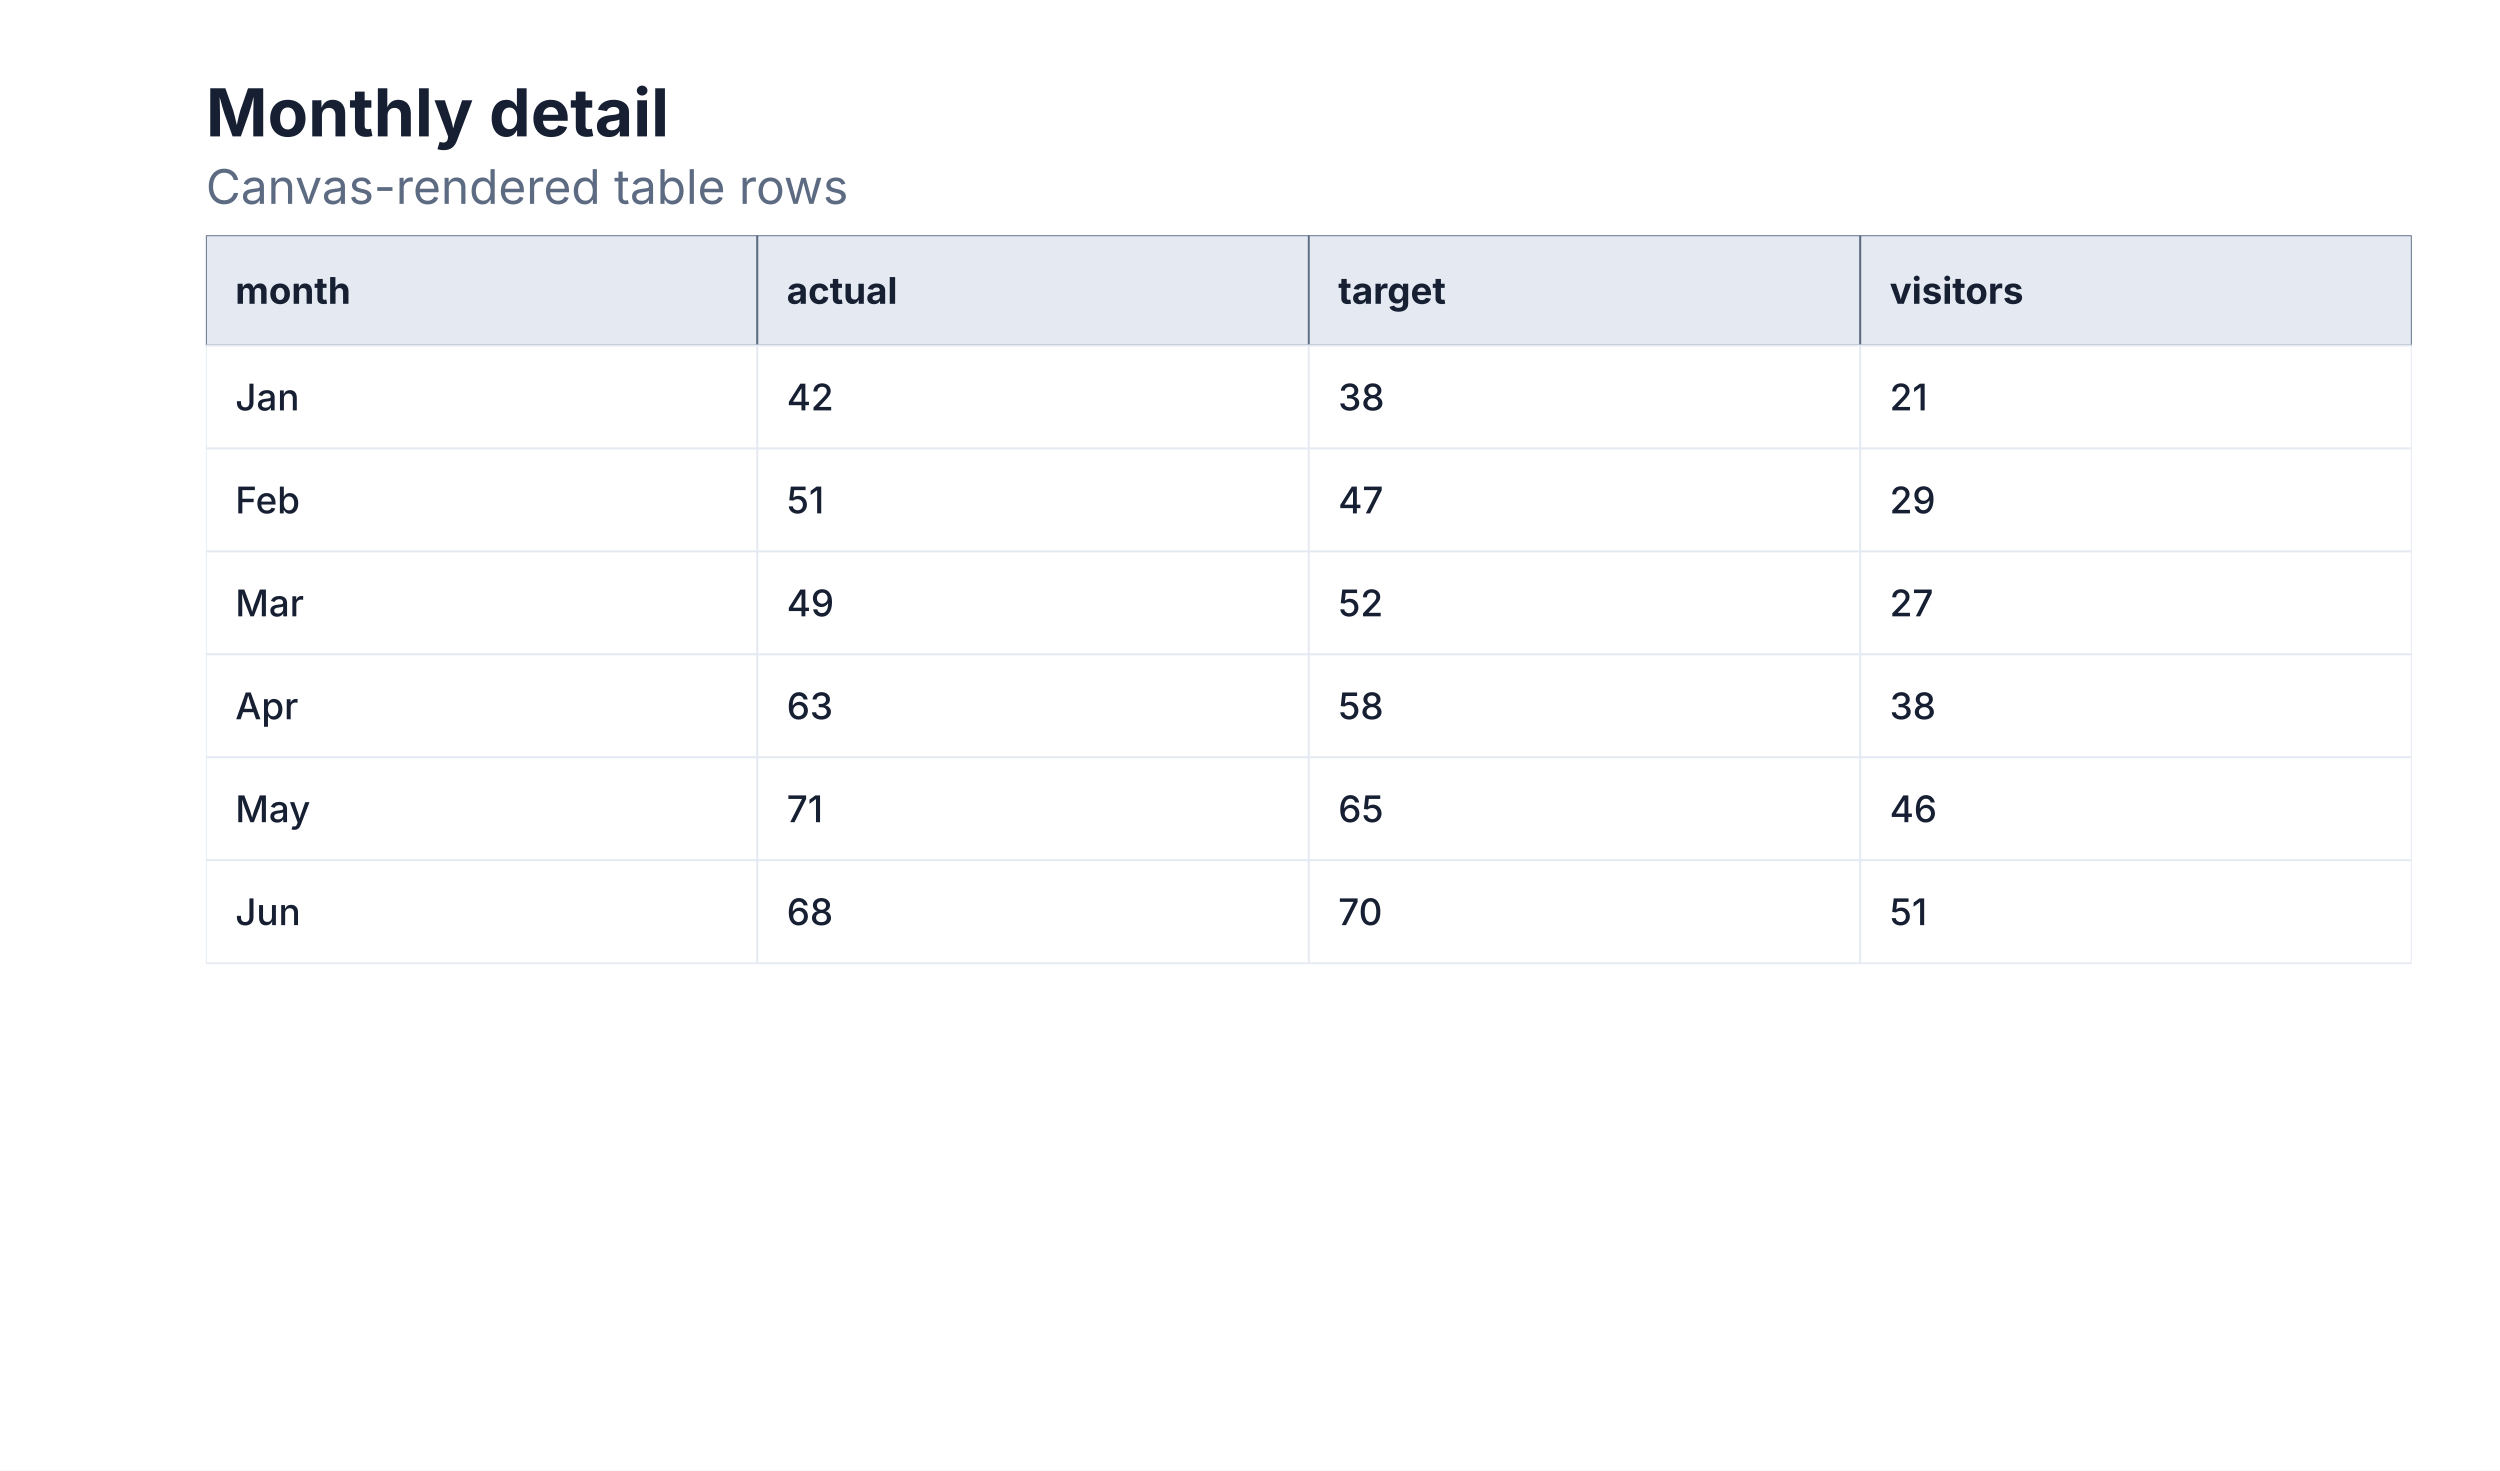
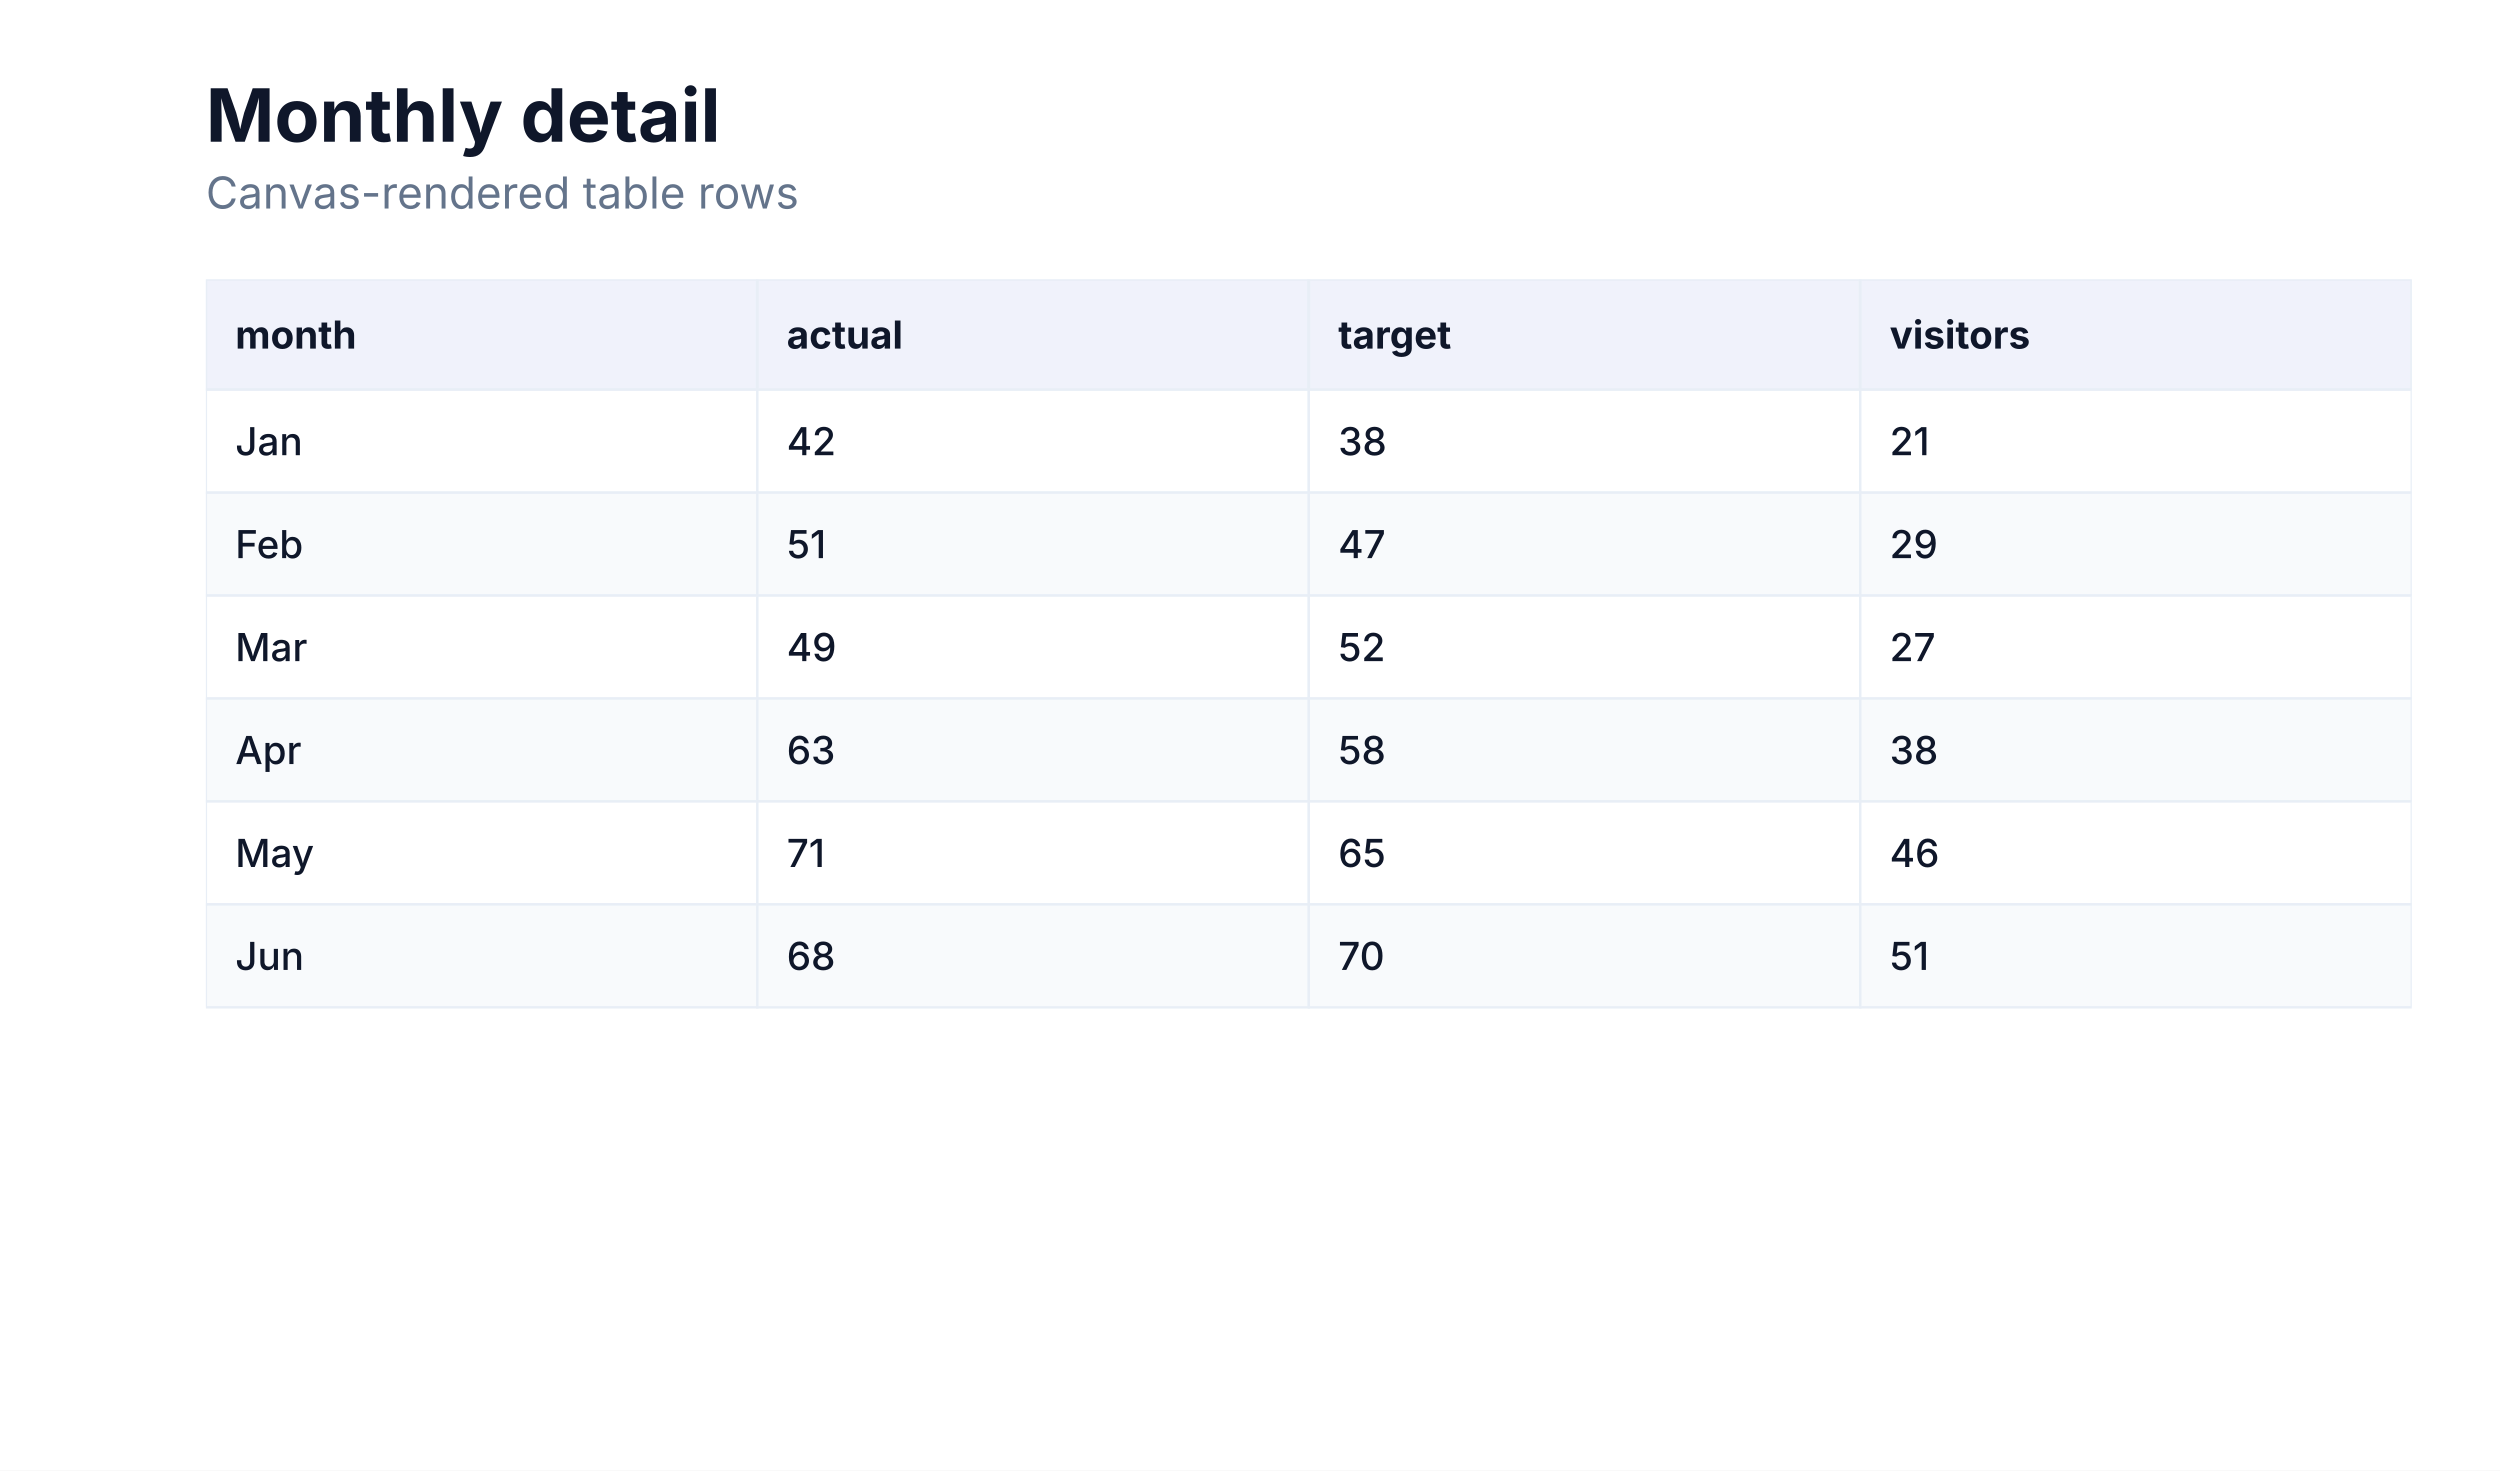
<svg xmlns="http://www.w3.org/2000/svg" width="680" height="400" viewBox="0 0 680 400" role="img" aria-labelledby="title description">
  <defs>
    <clipPath id="clip-1">
-       <rect x="56" y="64" width="600" height="292" />
+       <rect x="56" y="76" width="600" height="280" />
    </clipPath>
  </defs>
  <rect width="100%" height="100%" fill="#ffffff" />
  <g data-scene-node="scene:root">
    <g data-scene-node="layer-0:group" clip-path="url(#clip-1)">
-       <rect data-scene-node="layer-0:header-cell:0" x="56" y="64" width="150" height="30" rx="0" fill="#e5eaf2" stroke="#5d6b82" stroke-width="0.5" />
-       <rect data-scene-node="layer-0:header-cell:1" x="206" y="64" width="150" height="30" rx="0" fill="#e5eaf2" stroke="#5d6b82" stroke-width="0.5" />
-       <rect data-scene-node="layer-0:header-cell:2" x="356" y="64" width="150" height="30" rx="0" fill="#e5eaf2" stroke="#5d6b82" stroke-width="0.5" />
-       <rect data-scene-node="layer-0:header-cell:3" x="506" y="64" width="150" height="30" rx="0" fill="#e5eaf2" stroke="#5d6b82" stroke-width="0.5" />
-       <rect data-scene-node="layer-0:cell:0:0" x="56" y="94" width="150" height="28" rx="0" fill="#ffffff" stroke="#e5eaf2" stroke-width="0.5" />
-       <rect data-scene-node="layer-0:cell:0:1" x="206" y="94" width="150" height="28" rx="0" fill="#ffffff" stroke="#e5eaf2" stroke-width="0.5" />
-       <rect data-scene-node="layer-0:cell:0:2" x="356" y="94" width="150" height="28" rx="0" fill="#ffffff" stroke="#e5eaf2" stroke-width="0.5" />
-       <rect data-scene-node="layer-0:cell:0:3" x="506" y="94" width="150" height="28" rx="0" fill="#ffffff" stroke="#e5eaf2" stroke-width="0.5" />
-       <rect data-scene-node="layer-0:cell:1:0" x="56" y="122" width="150" height="28" rx="0" fill="#ffffff" stroke="#e5eaf2" stroke-width="0.5" />
-       <rect data-scene-node="layer-0:cell:1:1" x="206" y="122" width="150" height="28" rx="0" fill="#ffffff" stroke="#e5eaf2" stroke-width="0.5" />
-       <rect data-scene-node="layer-0:cell:1:2" x="356" y="122" width="150" height="28" rx="0" fill="#ffffff" stroke="#e5eaf2" stroke-width="0.5" />
-       <rect data-scene-node="layer-0:cell:1:3" x="506" y="122" width="150" height="28" rx="0" fill="#ffffff" stroke="#e5eaf2" stroke-width="0.5" />
-       <rect data-scene-node="layer-0:cell:2:0" x="56" y="150" width="150" height="28" rx="0" fill="#ffffff" stroke="#e5eaf2" stroke-width="0.5" />
-       <rect data-scene-node="layer-0:cell:2:1" x="206" y="150" width="150" height="28" rx="0" fill="#ffffff" stroke="#e5eaf2" stroke-width="0.5" />
-       <rect data-scene-node="layer-0:cell:2:2" x="356" y="150" width="150" height="28" rx="0" fill="#ffffff" stroke="#e5eaf2" stroke-width="0.5" />
-       <rect data-scene-node="layer-0:cell:2:3" x="506" y="150" width="150" height="28" rx="0" fill="#ffffff" stroke="#e5eaf2" stroke-width="0.5" />
-       <rect data-scene-node="layer-0:cell:3:0" x="56" y="178" width="150" height="28" rx="0" fill="#ffffff" stroke="#e5eaf2" stroke-width="0.5" />
-       <rect data-scene-node="layer-0:cell:3:1" x="206" y="178" width="150" height="28" rx="0" fill="#ffffff" stroke="#e5eaf2" stroke-width="0.5" />
-       <rect data-scene-node="layer-0:cell:3:2" x="356" y="178" width="150" height="28" rx="0" fill="#ffffff" stroke="#e5eaf2" stroke-width="0.5" />
-       <rect data-scene-node="layer-0:cell:3:3" x="506" y="178" width="150" height="28" rx="0" fill="#ffffff" stroke="#e5eaf2" stroke-width="0.5" />
-       <rect data-scene-node="layer-0:cell:4:0" x="56" y="206" width="150" height="28" rx="0" fill="#ffffff" stroke="#e5eaf2" stroke-width="0.5" />
-       <rect data-scene-node="layer-0:cell:4:1" x="206" y="206" width="150" height="28" rx="0" fill="#ffffff" stroke="#e5eaf2" stroke-width="0.5" />
-       <rect data-scene-node="layer-0:cell:4:2" x="356" y="206" width="150" height="28" rx="0" fill="#ffffff" stroke="#e5eaf2" stroke-width="0.5" />
-       <rect data-scene-node="layer-0:cell:4:3" x="506" y="206" width="150" height="28" rx="0" fill="#ffffff" stroke="#e5eaf2" stroke-width="0.5" />
-       <rect data-scene-node="layer-0:cell:5:0" x="56" y="234" width="150" height="28" rx="0" fill="#ffffff" stroke="#e5eaf2" stroke-width="0.5" />
-       <rect data-scene-node="layer-0:cell:5:1" x="206" y="234" width="150" height="28" rx="0" fill="#ffffff" stroke="#e5eaf2" stroke-width="0.5" />
-       <rect data-scene-node="layer-0:cell:5:2" x="356" y="234" width="150" height="28" rx="0" fill="#ffffff" stroke="#e5eaf2" stroke-width="0.5" />
-       <rect data-scene-node="layer-0:cell:5:3" x="506" y="234" width="150" height="28" rx="0" fill="#ffffff" stroke="#e5eaf2" stroke-width="0.5" />
-       <text data-scene-node="layer-0:header-label:0" x="64" y="79" fill="#172033" font-family="Inter, ui-sans-serif, system-ui, -apple-system, BlinkMacSystemFont, &quot;Segoe UI&quot;, sans-serif" font-size="10" font-weight="700" text-anchor="start" dominant-baseline="central">month</text>
-       <text data-scene-node="layer-0:header-label:1" x="214" y="79" fill="#172033" font-family="Inter, ui-sans-serif, system-ui, -apple-system, BlinkMacSystemFont, &quot;Segoe UI&quot;, sans-serif" font-size="10" font-weight="700" text-anchor="start" dominant-baseline="central">actual</text>
-       <text data-scene-node="layer-0:header-label:2" x="364" y="79" fill="#172033" font-family="Inter, ui-sans-serif, system-ui, -apple-system, BlinkMacSystemFont, &quot;Segoe UI&quot;, sans-serif" font-size="10" font-weight="700" text-anchor="start" dominant-baseline="central">target</text>
-       <text data-scene-node="layer-0:header-label:3" x="514" y="79" fill="#172033" font-family="Inter, ui-sans-serif, system-ui, -apple-system, BlinkMacSystemFont, &quot;Segoe UI&quot;, sans-serif" font-size="10" font-weight="700" text-anchor="start" dominant-baseline="central">visitors</text>
-       <text data-scene-node="layer-0:cell-label:0:0" x="64" y="108" fill="#172033" font-family="Inter, ui-sans-serif, system-ui, -apple-system, BlinkMacSystemFont, &quot;Segoe UI&quot;, sans-serif" font-size="10" font-weight="500" text-anchor="start" dominant-baseline="central">Jan</text>
-       <text data-scene-node="layer-0:cell-label:0:1" x="214" y="108" fill="#172033" font-family="Inter, ui-sans-serif, system-ui, -apple-system, BlinkMacSystemFont, &quot;Segoe UI&quot;, sans-serif" font-size="10" font-weight="500" text-anchor="start" dominant-baseline="central">42</text>
-       <text data-scene-node="layer-0:cell-label:0:2" x="364" y="108" fill="#172033" font-family="Inter, ui-sans-serif, system-ui, -apple-system, BlinkMacSystemFont, &quot;Segoe UI&quot;, sans-serif" font-size="10" font-weight="500" text-anchor="start" dominant-baseline="central">38</text>
-       <text data-scene-node="layer-0:cell-label:0:3" x="514" y="108" fill="#172033" font-family="Inter, ui-sans-serif, system-ui, -apple-system, BlinkMacSystemFont, &quot;Segoe UI&quot;, sans-serif" font-size="10" font-weight="500" text-anchor="start" dominant-baseline="central">21</text>
-       <text data-scene-node="layer-0:cell-label:1:0" x="64" y="136" fill="#172033" font-family="Inter, ui-sans-serif, system-ui, -apple-system, BlinkMacSystemFont, &quot;Segoe UI&quot;, sans-serif" font-size="10" font-weight="500" text-anchor="start" dominant-baseline="central">Feb</text>
-       <text data-scene-node="layer-0:cell-label:1:1" x="214" y="136" fill="#172033" font-family="Inter, ui-sans-serif, system-ui, -apple-system, BlinkMacSystemFont, &quot;Segoe UI&quot;, sans-serif" font-size="10" font-weight="500" text-anchor="start" dominant-baseline="central">51</text>
-       <text data-scene-node="layer-0:cell-label:1:2" x="364" y="136" fill="#172033" font-family="Inter, ui-sans-serif, system-ui, -apple-system, BlinkMacSystemFont, &quot;Segoe UI&quot;, sans-serif" font-size="10" font-weight="500" text-anchor="start" dominant-baseline="central">47</text>
-       <text data-scene-node="layer-0:cell-label:1:3" x="514" y="136" fill="#172033" font-family="Inter, ui-sans-serif, system-ui, -apple-system, BlinkMacSystemFont, &quot;Segoe UI&quot;, sans-serif" font-size="10" font-weight="500" text-anchor="start" dominant-baseline="central">29</text>
-       <text data-scene-node="layer-0:cell-label:2:0" x="64" y="164" fill="#172033" font-family="Inter, ui-sans-serif, system-ui, -apple-system, BlinkMacSystemFont, &quot;Segoe UI&quot;, sans-serif" font-size="10" font-weight="500" text-anchor="start" dominant-baseline="central">Mar</text>
-       <text data-scene-node="layer-0:cell-label:2:1" x="214" y="164" fill="#172033" font-family="Inter, ui-sans-serif, system-ui, -apple-system, BlinkMacSystemFont, &quot;Segoe UI&quot;, sans-serif" font-size="10" font-weight="500" text-anchor="start" dominant-baseline="central">49</text>
-       <text data-scene-node="layer-0:cell-label:2:2" x="364" y="164" fill="#172033" font-family="Inter, ui-sans-serif, system-ui, -apple-system, BlinkMacSystemFont, &quot;Segoe UI&quot;, sans-serif" font-size="10" font-weight="500" text-anchor="start" dominant-baseline="central">52</text>
-       <text data-scene-node="layer-0:cell-label:2:3" x="514" y="164" fill="#172033" font-family="Inter, ui-sans-serif, system-ui, -apple-system, BlinkMacSystemFont, &quot;Segoe UI&quot;, sans-serif" font-size="10" font-weight="500" text-anchor="start" dominant-baseline="central">27</text>
-       <text data-scene-node="layer-0:cell-label:3:0" x="64" y="192" fill="#172033" font-family="Inter, ui-sans-serif, system-ui, -apple-system, BlinkMacSystemFont, &quot;Segoe UI&quot;, sans-serif" font-size="10" font-weight="500" text-anchor="start" dominant-baseline="central">Apr</text>
-       <text data-scene-node="layer-0:cell-label:3:1" x="214" y="192" fill="#172033" font-family="Inter, ui-sans-serif, system-ui, -apple-system, BlinkMacSystemFont, &quot;Segoe UI&quot;, sans-serif" font-size="10" font-weight="500" text-anchor="start" dominant-baseline="central">63</text>
-       <text data-scene-node="layer-0:cell-label:3:2" x="364" y="192" fill="#172033" font-family="Inter, ui-sans-serif, system-ui, -apple-system, BlinkMacSystemFont, &quot;Segoe UI&quot;, sans-serif" font-size="10" font-weight="500" text-anchor="start" dominant-baseline="central">58</text>
-       <text data-scene-node="layer-0:cell-label:3:3" x="514" y="192" fill="#172033" font-family="Inter, ui-sans-serif, system-ui, -apple-system, BlinkMacSystemFont, &quot;Segoe UI&quot;, sans-serif" font-size="10" font-weight="500" text-anchor="start" dominant-baseline="central">38</text>
-       <text data-scene-node="layer-0:cell-label:4:0" x="64" y="220" fill="#172033" font-family="Inter, ui-sans-serif, system-ui, -apple-system, BlinkMacSystemFont, &quot;Segoe UI&quot;, sans-serif" font-size="10" font-weight="500" text-anchor="start" dominant-baseline="central">May</text>
-       <text data-scene-node="layer-0:cell-label:4:1" x="214" y="220" fill="#172033" font-family="Inter, ui-sans-serif, system-ui, -apple-system, BlinkMacSystemFont, &quot;Segoe UI&quot;, sans-serif" font-size="10" font-weight="500" text-anchor="start" dominant-baseline="central">71</text>
-       <text data-scene-node="layer-0:cell-label:4:2" x="364" y="220" fill="#172033" font-family="Inter, ui-sans-serif, system-ui, -apple-system, BlinkMacSystemFont, &quot;Segoe UI&quot;, sans-serif" font-size="10" font-weight="500" text-anchor="start" dominant-baseline="central">65</text>
-       <text data-scene-node="layer-0:cell-label:4:3" x="514" y="220" fill="#172033" font-family="Inter, ui-sans-serif, system-ui, -apple-system, BlinkMacSystemFont, &quot;Segoe UI&quot;, sans-serif" font-size="10" font-weight="500" text-anchor="start" dominant-baseline="central">46</text>
-       <text data-scene-node="layer-0:cell-label:5:0" x="64" y="248" fill="#172033" font-family="Inter, ui-sans-serif, system-ui, -apple-system, BlinkMacSystemFont, &quot;Segoe UI&quot;, sans-serif" font-size="10" font-weight="500" text-anchor="start" dominant-baseline="central">Jun</text>
-       <text data-scene-node="layer-0:cell-label:5:1" x="214" y="248" fill="#172033" font-family="Inter, ui-sans-serif, system-ui, -apple-system, BlinkMacSystemFont, &quot;Segoe UI&quot;, sans-serif" font-size="10" font-weight="500" text-anchor="start" dominant-baseline="central">68</text>
-       <text data-scene-node="layer-0:cell-label:5:2" x="364" y="248" fill="#172033" font-family="Inter, ui-sans-serif, system-ui, -apple-system, BlinkMacSystemFont, &quot;Segoe UI&quot;, sans-serif" font-size="10" font-weight="500" text-anchor="start" dominant-baseline="central">70</text>
-       <text data-scene-node="layer-0:cell-label:5:3" x="514" y="248" fill="#172033" font-family="Inter, ui-sans-serif, system-ui, -apple-system, BlinkMacSystemFont, &quot;Segoe UI&quot;, sans-serif" font-size="10" font-weight="500" text-anchor="start" dominant-baseline="central">51</text>
+       <rect data-scene-node="layer-0:header-cell:0" x="56" y="76" width="150" height="30" rx="0" fill="#f0f2fb" stroke="#e8eef6" stroke-width="0.75" />
+       <rect data-scene-node="layer-0:header-cell:1" x="206" y="76" width="150" height="30" rx="0" fill="#f0f2fb" stroke="#e8eef6" stroke-width="0.75" />
+       <rect data-scene-node="layer-0:header-cell:2" x="356" y="76" width="150" height="30" rx="0" fill="#f0f2fb" stroke="#e8eef6" stroke-width="0.75" />
+       <rect data-scene-node="layer-0:header-cell:3" x="506" y="76" width="150" height="30" rx="0" fill="#f0f2fb" stroke="#e8eef6" stroke-width="0.75" />
+       <rect data-scene-node="layer-0:cell:0:0" x="56" y="106" width="150" height="28" rx="0" fill="#ffffff" stroke="#e8eef6" stroke-width="0.65" />
+       <rect data-scene-node="layer-0:cell:0:1" x="206" y="106" width="150" height="28" rx="0" fill="#ffffff" stroke="#e8eef6" stroke-width="0.65" />
+       <rect data-scene-node="layer-0:cell:0:2" x="356" y="106" width="150" height="28" rx="0" fill="#ffffff" stroke="#e8eef6" stroke-width="0.65" />
+       <rect data-scene-node="layer-0:cell:0:3" x="506" y="106" width="150" height="28" rx="0" fill="#ffffff" stroke="#e8eef6" stroke-width="0.65" />
+       <rect data-scene-node="layer-0:cell:1:0" x="56" y="134" width="150" height="28" rx="0" fill="#f8fafc" stroke="#e8eef6" stroke-width="0.65" />
+       <rect data-scene-node="layer-0:cell:1:1" x="206" y="134" width="150" height="28" rx="0" fill="#f8fafc" stroke="#e8eef6" stroke-width="0.65" />
+       <rect data-scene-node="layer-0:cell:1:2" x="356" y="134" width="150" height="28" rx="0" fill="#f8fafc" stroke="#e8eef6" stroke-width="0.65" />
+       <rect data-scene-node="layer-0:cell:1:3" x="506" y="134" width="150" height="28" rx="0" fill="#f8fafc" stroke="#e8eef6" stroke-width="0.65" />
+       <rect data-scene-node="layer-0:cell:2:0" x="56" y="162" width="150" height="28" rx="0" fill="#ffffff" stroke="#e8eef6" stroke-width="0.65" />
+       <rect data-scene-node="layer-0:cell:2:1" x="206" y="162" width="150" height="28" rx="0" fill="#ffffff" stroke="#e8eef6" stroke-width="0.65" />
+       <rect data-scene-node="layer-0:cell:2:2" x="356" y="162" width="150" height="28" rx="0" fill="#ffffff" stroke="#e8eef6" stroke-width="0.65" />
+       <rect data-scene-node="layer-0:cell:2:3" x="506" y="162" width="150" height="28" rx="0" fill="#ffffff" stroke="#e8eef6" stroke-width="0.65" />
+       <rect data-scene-node="layer-0:cell:3:0" x="56" y="190" width="150" height="28" rx="0" fill="#f8fafc" stroke="#e8eef6" stroke-width="0.65" />
+       <rect data-scene-node="layer-0:cell:3:1" x="206" y="190" width="150" height="28" rx="0" fill="#f8fafc" stroke="#e8eef6" stroke-width="0.65" />
+       <rect data-scene-node="layer-0:cell:3:2" x="356" y="190" width="150" height="28" rx="0" fill="#f8fafc" stroke="#e8eef6" stroke-width="0.65" />
+       <rect data-scene-node="layer-0:cell:3:3" x="506" y="190" width="150" height="28" rx="0" fill="#f8fafc" stroke="#e8eef6" stroke-width="0.65" />
+       <rect data-scene-node="layer-0:cell:4:0" x="56" y="218" width="150" height="28" rx="0" fill="#ffffff" stroke="#e8eef6" stroke-width="0.65" />
+       <rect data-scene-node="layer-0:cell:4:1" x="206" y="218" width="150" height="28" rx="0" fill="#ffffff" stroke="#e8eef6" stroke-width="0.65" />
+       <rect data-scene-node="layer-0:cell:4:2" x="356" y="218" width="150" height="28" rx="0" fill="#ffffff" stroke="#e8eef6" stroke-width="0.65" />
+       <rect data-scene-node="layer-0:cell:4:3" x="506" y="218" width="150" height="28" rx="0" fill="#ffffff" stroke="#e8eef6" stroke-width="0.65" />
+       <rect data-scene-node="layer-0:cell:5:0" x="56" y="246" width="150" height="28" rx="0" fill="#f8fafc" stroke="#e8eef6" stroke-width="0.65" />
+       <rect data-scene-node="layer-0:cell:5:1" x="206" y="246" width="150" height="28" rx="0" fill="#f8fafc" stroke="#e8eef6" stroke-width="0.65" />
+       <rect data-scene-node="layer-0:cell:5:2" x="356" y="246" width="150" height="28" rx="0" fill="#f8fafc" stroke="#e8eef6" stroke-width="0.65" />
+       <rect data-scene-node="layer-0:cell:5:3" x="506" y="246" width="150" height="28" rx="0" fill="#f8fafc" stroke="#e8eef6" stroke-width="0.65" />
+       <text data-scene-node="layer-0:header-label:0" x="64" y="91" fill="#0f172a" font-family="Inter, ui-sans-serif, system-ui, -apple-system, BlinkMacSystemFont, &quot;Segoe UI&quot;, sans-serif" font-size="10.5" font-weight="750" text-anchor="start" dominant-baseline="central">month</text>
+       <text data-scene-node="layer-0:header-label:1" x="214" y="91" fill="#0f172a" font-family="Inter, ui-sans-serif, system-ui, -apple-system, BlinkMacSystemFont, &quot;Segoe UI&quot;, sans-serif" font-size="10.5" font-weight="750" text-anchor="start" dominant-baseline="central">actual</text>
+       <text data-scene-node="layer-0:header-label:2" x="364" y="91" fill="#0f172a" font-family="Inter, ui-sans-serif, system-ui, -apple-system, BlinkMacSystemFont, &quot;Segoe UI&quot;, sans-serif" font-size="10.5" font-weight="750" text-anchor="start" dominant-baseline="central">target</text>
+       <text data-scene-node="layer-0:header-label:3" x="514" y="91" fill="#0f172a" font-family="Inter, ui-sans-serif, system-ui, -apple-system, BlinkMacSystemFont, &quot;Segoe UI&quot;, sans-serif" font-size="10.5" font-weight="750" text-anchor="start" dominant-baseline="central">visitors</text>
+       <text data-scene-node="layer-0:cell-label:0:0" x="64" y="120" fill="#0f172a" font-family="Inter, ui-sans-serif, system-ui, -apple-system, BlinkMacSystemFont, &quot;Segoe UI&quot;, sans-serif" font-size="10.5" font-weight="500" text-anchor="start" dominant-baseline="central">Jan</text>
+       <text data-scene-node="layer-0:cell-label:0:1" x="214" y="120" fill="#0f172a" font-family="Inter, ui-sans-serif, system-ui, -apple-system, BlinkMacSystemFont, &quot;Segoe UI&quot;, sans-serif" font-size="10.5" font-weight="500" text-anchor="start" dominant-baseline="central">42</text>
+       <text data-scene-node="layer-0:cell-label:0:2" x="364" y="120" fill="#0f172a" font-family="Inter, ui-sans-serif, system-ui, -apple-system, BlinkMacSystemFont, &quot;Segoe UI&quot;, sans-serif" font-size="10.5" font-weight="500" text-anchor="start" dominant-baseline="central">38</text>
+       <text data-scene-node="layer-0:cell-label:0:3" x="514" y="120" fill="#0f172a" font-family="Inter, ui-sans-serif, system-ui, -apple-system, BlinkMacSystemFont, &quot;Segoe UI&quot;, sans-serif" font-size="10.5" font-weight="500" text-anchor="start" dominant-baseline="central">21</text>
+       <text data-scene-node="layer-0:cell-label:1:0" x="64" y="148" fill="#0f172a" font-family="Inter, ui-sans-serif, system-ui, -apple-system, BlinkMacSystemFont, &quot;Segoe UI&quot;, sans-serif" font-size="10.5" font-weight="500" text-anchor="start" dominant-baseline="central">Feb</text>
+       <text data-scene-node="layer-0:cell-label:1:1" x="214" y="148" fill="#0f172a" font-family="Inter, ui-sans-serif, system-ui, -apple-system, BlinkMacSystemFont, &quot;Segoe UI&quot;, sans-serif" font-size="10.5" font-weight="500" text-anchor="start" dominant-baseline="central">51</text>
+       <text data-scene-node="layer-0:cell-label:1:2" x="364" y="148" fill="#0f172a" font-family="Inter, ui-sans-serif, system-ui, -apple-system, BlinkMacSystemFont, &quot;Segoe UI&quot;, sans-serif" font-size="10.5" font-weight="500" text-anchor="start" dominant-baseline="central">47</text>
+       <text data-scene-node="layer-0:cell-label:1:3" x="514" y="148" fill="#0f172a" font-family="Inter, ui-sans-serif, system-ui, -apple-system, BlinkMacSystemFont, &quot;Segoe UI&quot;, sans-serif" font-size="10.5" font-weight="500" text-anchor="start" dominant-baseline="central">29</text>
+       <text data-scene-node="layer-0:cell-label:2:0" x="64" y="176" fill="#0f172a" font-family="Inter, ui-sans-serif, system-ui, -apple-system, BlinkMacSystemFont, &quot;Segoe UI&quot;, sans-serif" font-size="10.5" font-weight="500" text-anchor="start" dominant-baseline="central">Mar</text>
+       <text data-scene-node="layer-0:cell-label:2:1" x="214" y="176" fill="#0f172a" font-family="Inter, ui-sans-serif, system-ui, -apple-system, BlinkMacSystemFont, &quot;Segoe UI&quot;, sans-serif" font-size="10.5" font-weight="500" text-anchor="start" dominant-baseline="central">49</text>
+       <text data-scene-node="layer-0:cell-label:2:2" x="364" y="176" fill="#0f172a" font-family="Inter, ui-sans-serif, system-ui, -apple-system, BlinkMacSystemFont, &quot;Segoe UI&quot;, sans-serif" font-size="10.5" font-weight="500" text-anchor="start" dominant-baseline="central">52</text>
+       <text data-scene-node="layer-0:cell-label:2:3" x="514" y="176" fill="#0f172a" font-family="Inter, ui-sans-serif, system-ui, -apple-system, BlinkMacSystemFont, &quot;Segoe UI&quot;, sans-serif" font-size="10.5" font-weight="500" text-anchor="start" dominant-baseline="central">27</text>
+       <text data-scene-node="layer-0:cell-label:3:0" x="64" y="204" fill="#0f172a" font-family="Inter, ui-sans-serif, system-ui, -apple-system, BlinkMacSystemFont, &quot;Segoe UI&quot;, sans-serif" font-size="10.5" font-weight="500" text-anchor="start" dominant-baseline="central">Apr</text>
+       <text data-scene-node="layer-0:cell-label:3:1" x="214" y="204" fill="#0f172a" font-family="Inter, ui-sans-serif, system-ui, -apple-system, BlinkMacSystemFont, &quot;Segoe UI&quot;, sans-serif" font-size="10.5" font-weight="500" text-anchor="start" dominant-baseline="central">63</text>
+       <text data-scene-node="layer-0:cell-label:3:2" x="364" y="204" fill="#0f172a" font-family="Inter, ui-sans-serif, system-ui, -apple-system, BlinkMacSystemFont, &quot;Segoe UI&quot;, sans-serif" font-size="10.5" font-weight="500" text-anchor="start" dominant-baseline="central">58</text>
+       <text data-scene-node="layer-0:cell-label:3:3" x="514" y="204" fill="#0f172a" font-family="Inter, ui-sans-serif, system-ui, -apple-system, BlinkMacSystemFont, &quot;Segoe UI&quot;, sans-serif" font-size="10.5" font-weight="500" text-anchor="start" dominant-baseline="central">38</text>
+       <text data-scene-node="layer-0:cell-label:4:0" x="64" y="232" fill="#0f172a" font-family="Inter, ui-sans-serif, system-ui, -apple-system, BlinkMacSystemFont, &quot;Segoe UI&quot;, sans-serif" font-size="10.5" font-weight="500" text-anchor="start" dominant-baseline="central">May</text>
+       <text data-scene-node="layer-0:cell-label:4:1" x="214" y="232" fill="#0f172a" font-family="Inter, ui-sans-serif, system-ui, -apple-system, BlinkMacSystemFont, &quot;Segoe UI&quot;, sans-serif" font-size="10.5" font-weight="500" text-anchor="start" dominant-baseline="central">71</text>
+       <text data-scene-node="layer-0:cell-label:4:2" x="364" y="232" fill="#0f172a" font-family="Inter, ui-sans-serif, system-ui, -apple-system, BlinkMacSystemFont, &quot;Segoe UI&quot;, sans-serif" font-size="10.5" font-weight="500" text-anchor="start" dominant-baseline="central">65</text>
+       <text data-scene-node="layer-0:cell-label:4:3" x="514" y="232" fill="#0f172a" font-family="Inter, ui-sans-serif, system-ui, -apple-system, BlinkMacSystemFont, &quot;Segoe UI&quot;, sans-serif" font-size="10.5" font-weight="500" text-anchor="start" dominant-baseline="central">46</text>
+       <text data-scene-node="layer-0:cell-label:5:0" x="64" y="260" fill="#0f172a" font-family="Inter, ui-sans-serif, system-ui, -apple-system, BlinkMacSystemFont, &quot;Segoe UI&quot;, sans-serif" font-size="10.5" font-weight="500" text-anchor="start" dominant-baseline="central">Jun</text>
+       <text data-scene-node="layer-0:cell-label:5:1" x="214" y="260" fill="#0f172a" font-family="Inter, ui-sans-serif, system-ui, -apple-system, BlinkMacSystemFont, &quot;Segoe UI&quot;, sans-serif" font-size="10.5" font-weight="500" text-anchor="start" dominant-baseline="central">68</text>
+       <text data-scene-node="layer-0:cell-label:5:2" x="364" y="260" fill="#0f172a" font-family="Inter, ui-sans-serif, system-ui, -apple-system, BlinkMacSystemFont, &quot;Segoe UI&quot;, sans-serif" font-size="10.5" font-weight="500" text-anchor="start" dominant-baseline="central">70</text>
+       <text data-scene-node="layer-0:cell-label:5:3" x="514" y="260" fill="#0f172a" font-family="Inter, ui-sans-serif, system-ui, -apple-system, BlinkMacSystemFont, &quot;Segoe UI&quot;, sans-serif" font-size="10.5" font-weight="500" text-anchor="start" dominant-baseline="central">51</text>
    </g>
-     <text data-scene-node="chart:title" x="56" y="24" fill="#172033" font-family="Inter, ui-sans-serif, system-ui, -apple-system, BlinkMacSystemFont, &quot;Segoe UI&quot;, sans-serif" font-size="18" font-weight="700" text-anchor="start" dominant-baseline="text-before-edge">Monthly detail</text>
-     <text data-scene-node="chart:subtitle" x="56" y="46" fill="#5d6b82" font-family="Inter, ui-sans-serif, system-ui, -apple-system, BlinkMacSystemFont, &quot;Segoe UI&quot;, sans-serif" font-size="13" font-weight="400" text-anchor="start" dominant-baseline="text-before-edge">Canvas-rendered table rows</text>
+     <text data-scene-node="chart:title" x="56" y="24" fill="#0f172a" font-family="Inter, ui-sans-serif, system-ui, -apple-system, BlinkMacSystemFont, &quot;Segoe UI&quot;, sans-serif" font-size="20" font-weight="700" text-anchor="start" dominant-baseline="text-before-edge">Monthly detail</text>
+     <text data-scene-node="chart:subtitle" x="56" y="48" fill="#64748b" font-family="Inter, ui-sans-serif, system-ui, -apple-system, BlinkMacSystemFont, &quot;Segoe UI&quot;, sans-serif" font-size="12" font-weight="400" text-anchor="start" dominant-baseline="text-before-edge">Canvas-rendered table rows</text>
  </g>
</svg>
